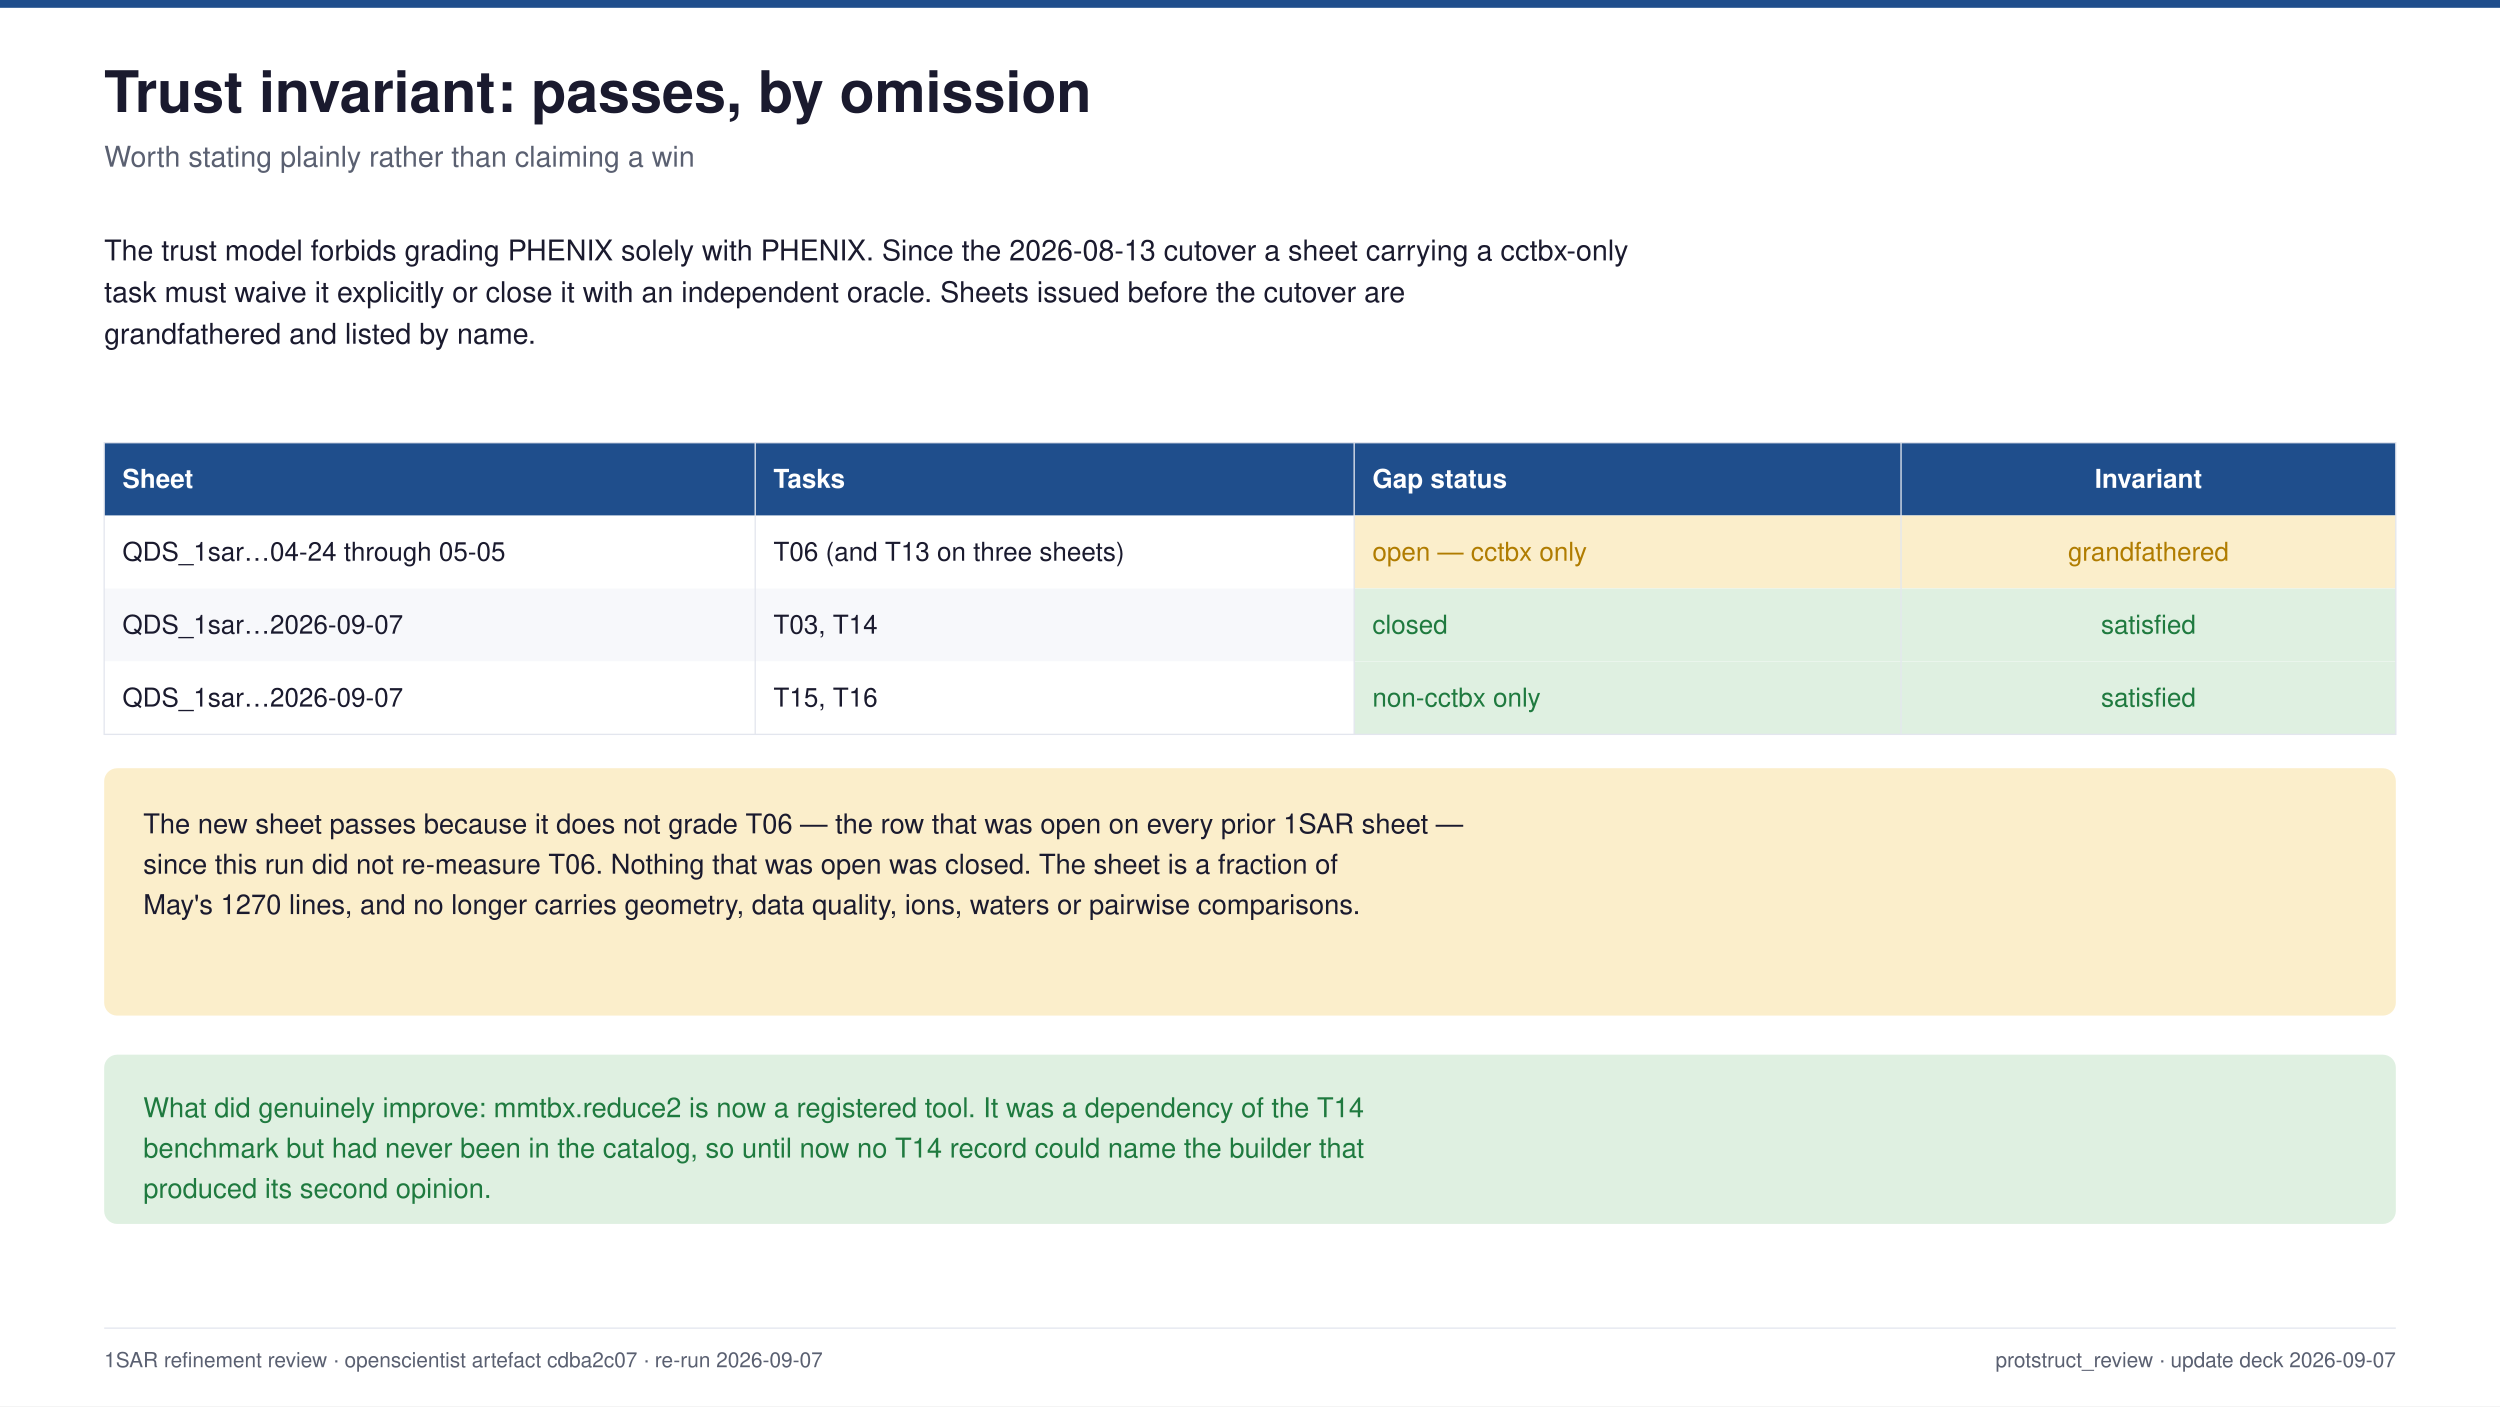
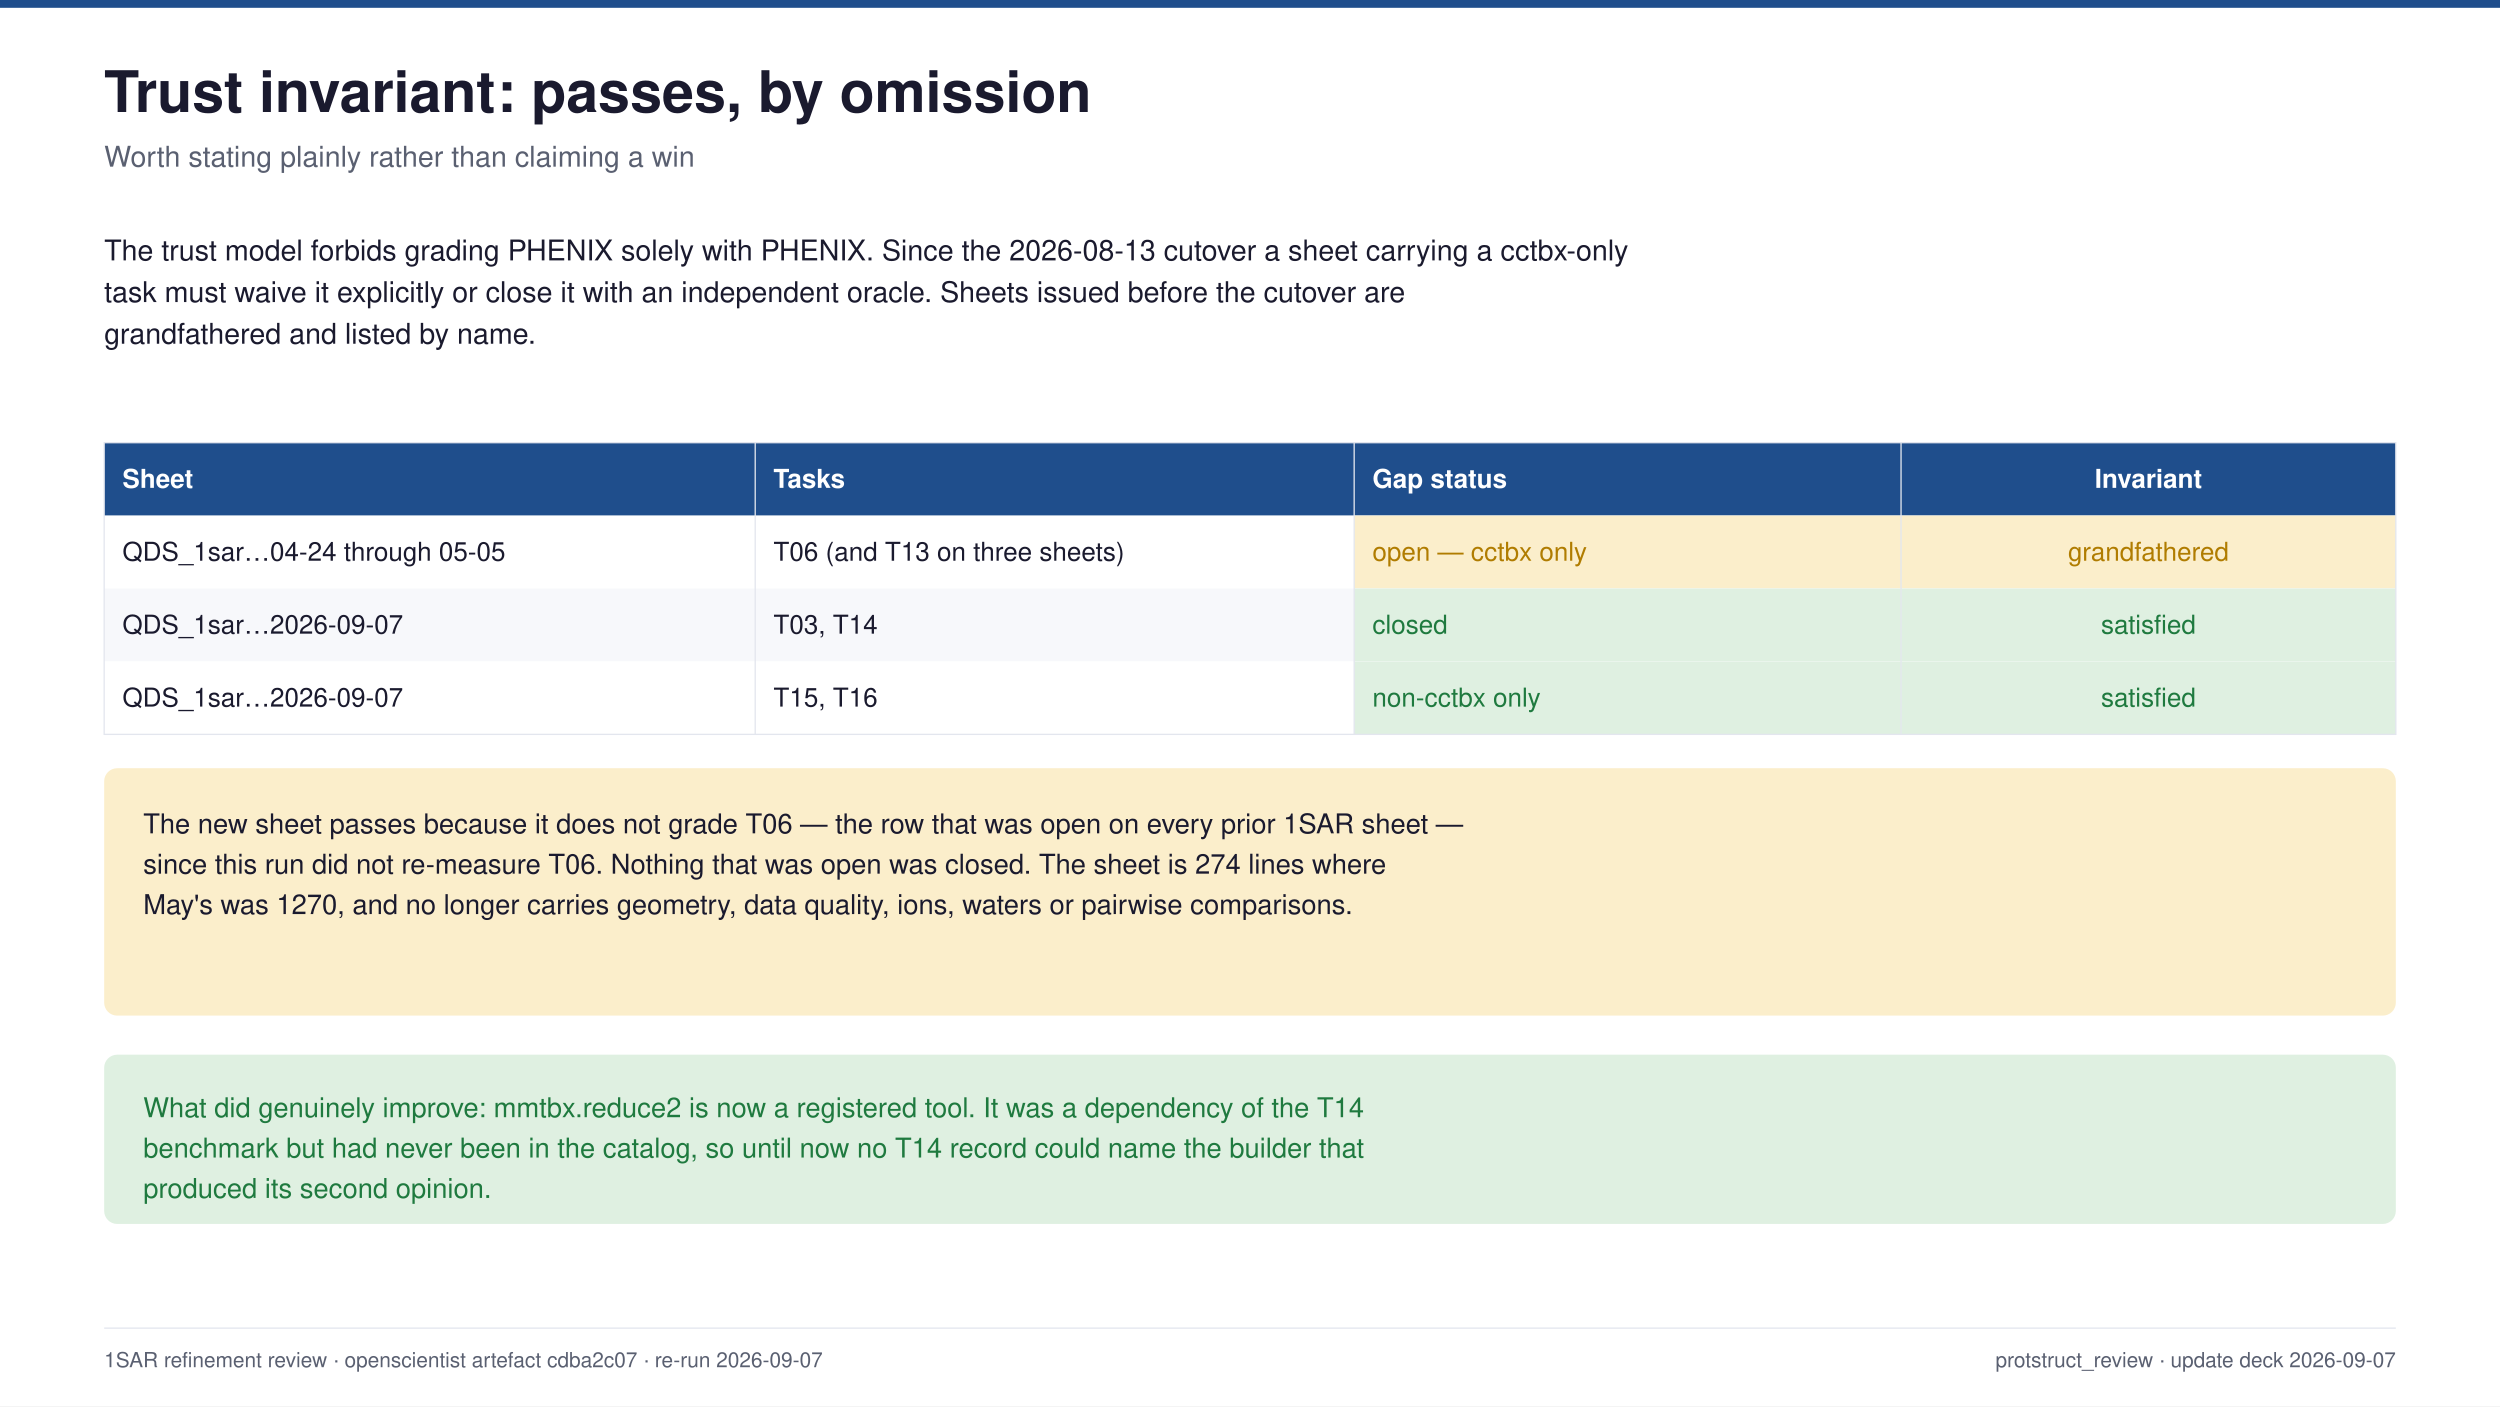
<svg xmlns="http://www.w3.org/2000/svg" width="1920" height="1080" viewBox="0 0 1920 1080" font-family="Helvetica, Arial, sans-serif">
  <rect width="100%" height="100%" fill="#ffffff" />
  <rect x="0" y="0" width="1920" height="6" fill="#1f4e8c" />
  <text x="80" y="86" font-size="44" font-weight="700" fill="#1a1a2e">Trust invariant: passes, by omission</text>
  <text x="80" y="128" font-size="22" font-weight="400" fill="#5a6071">Worth stating plainly rather than claiming a win</text>
  <line x1="80" y1="1020" x2="1840" y2="1020" stroke="#e3e6ee" stroke-width="1" />
  <text x="80" y="1050" font-size="16" fill="#5a6071">1SAR refinement review · openscientist artefact cdba2c07 · re-run 2026-09-07</text>
  <text x="1840" y="1050" font-size="16" fill="#5a6071" text-anchor="end">protstruct_review · update deck 2026-09-07</text>
  <text x="80" y="200" font-size="22" font-weight="400" fill="#1a1a2e">The trust model forbids grading PHENIX solely with PHENIX. Since the 2026-08-13 cutover a sheet carrying a cctbx-only</text>
  <text x="80" y="232" font-size="22" font-weight="400" fill="#1a1a2e">task must waive it explicitly or close it with an independent oracle. Sheets issued before the cutover are</text>
  <text x="80" y="264" font-size="22" font-weight="400" fill="#1a1a2e">grandfathered and listed by name.</text>
  <rect x="80" y="340" width="1760" height="56" fill="#1f4e8c" />
  <text x="94" y="374.667" font-size="20" font-weight="700" fill="#ffffff" text-anchor="start">Sheet</text>
  <text x="594" y="374.667" font-size="20" font-weight="700" fill="#ffffff" text-anchor="start">Tasks</text>
  <text x="1054" y="374.667" font-size="20" font-weight="700" fill="#ffffff" text-anchor="start">Gap status</text>
  <text x="1650.0" y="374.667" font-size="20" font-weight="700" fill="#ffffff" text-anchor="middle">Invariant</text>
  <rect x="80" y="396" width="1760" height="56" fill="#ffffff" />
  <text x="94" y="430.667" font-size="20" fill="#1a1a2e" text-anchor="start">QDS_1sar…04-24 through 05-05</text>
  <text x="594" y="430.667" font-size="20" fill="#1a1a2e" text-anchor="start">T06 (and T13 on three sheets)</text>
  <rect x="1040" y="396" width="420" height="56" fill="#fbeecb" />
  <text x="1054" y="430.667" font-size="20" fill="#b07c00" text-anchor="start">open — cctbx only</text>
  <rect x="1460" y="396" width="380" height="56" fill="#fbeecb" />
  <text x="1650.0" y="430.667" font-size="20" fill="#b07c00" text-anchor="middle">grandfathered</text>
  <rect x="80" y="452" width="1760" height="56" fill="#f7f8fb" />
  <text x="94" y="486.667" font-size="20" fill="#1a1a2e" text-anchor="start">QDS_1sar…2026-09-07</text>
  <text x="594" y="486.667" font-size="20" fill="#1a1a2e" text-anchor="start">T03, T14</text>
  <rect x="1040" y="452" width="420" height="56" fill="#dff0e1" />
  <text x="1054" y="486.667" font-size="20" fill="#1f7a3f" text-anchor="start">closed</text>
  <rect x="1460" y="452" width="380" height="56" fill="#dff0e1" />
  <text x="1650.0" y="486.667" font-size="20" fill="#1f7a3f" text-anchor="middle">satisfied</text>
  <rect x="80" y="508" width="1760" height="56" fill="#ffffff" />
  <text x="94" y="542.667" font-size="20" fill="#1a1a2e" text-anchor="start">QDS_1sar…2026-09-07</text>
  <text x="594" y="542.667" font-size="20" fill="#1a1a2e" text-anchor="start">T15, T16</text>
  <rect x="1040" y="508" width="420" height="56" fill="#dff0e1" />
  <text x="1054" y="542.667" font-size="20" fill="#1f7a3f" text-anchor="start">non-cctbx only</text>
  <rect x="1460" y="508" width="380" height="56" fill="#dff0e1" />
  <text x="1650.0" y="542.667" font-size="20" fill="#1f7a3f" text-anchor="middle">satisfied</text>
  <rect x="80" y="340" width="1760" height="224" fill="none" stroke="#e3e6ee" stroke-width="1" />
  <line x1="580" y1="340" x2="580" y2="564" stroke="#e3e6ee" stroke-width="1" />
  <line x1="1040" y1="340" x2="1040" y2="564" stroke="#e3e6ee" stroke-width="1" />
  <line x1="1460" y1="340" x2="1460" y2="564" stroke="#e3e6ee" stroke-width="1" />
  <rect x="80" y="590" width="1760" height="190" rx="10" ry="10" fill="#fbeecb" />
  <text x="110" y="640" font-size="21" font-weight="400" fill="#1a1a2e">The new sheet passes because it does not grade T06 — the row that was open on every prior 1SAR sheet —</text>
-   <text x="110" y="671" font-size="21" font-weight="400" fill="#1a1a2e">since this run did not re-measure T06. Nothing that was open was closed. The sheet is a fraction of</text>
-   <text x="110" y="702" font-size="21" font-weight="400" fill="#1a1a2e">May's 1270 lines, and no longer carries geometry, data quality, ions, waters or pairwise comparisons.</text>
+   <text x="110" y="671" font-size="21" font-weight="400" fill="#1a1a2e">since this run did not re-measure T06. Nothing that was open was closed. The sheet is 274 lines where</text>
+   <text x="110" y="702" font-size="21" font-weight="400" fill="#1a1a2e">May's was 1270, and no longer carries geometry, data quality, ions, waters or pairwise comparisons.</text>
  <rect x="80" y="810" width="1760" height="130" rx="10" ry="10" fill="#dff0e1" />
  <text x="110" y="858" font-size="21" font-weight="400" fill="#1f7a3f">What did genuinely improve: mmtbx.reduce2 is now a registered tool. It was a dependency of the T14</text>
  <text x="110" y="889" font-size="21" font-weight="400" fill="#1f7a3f">benchmark but had never been in the catalog, so until now no T14 record could name the builder that</text>
  <text x="110" y="920" font-size="21" font-weight="400" fill="#1f7a3f">produced its second opinion.</text>
</svg>
